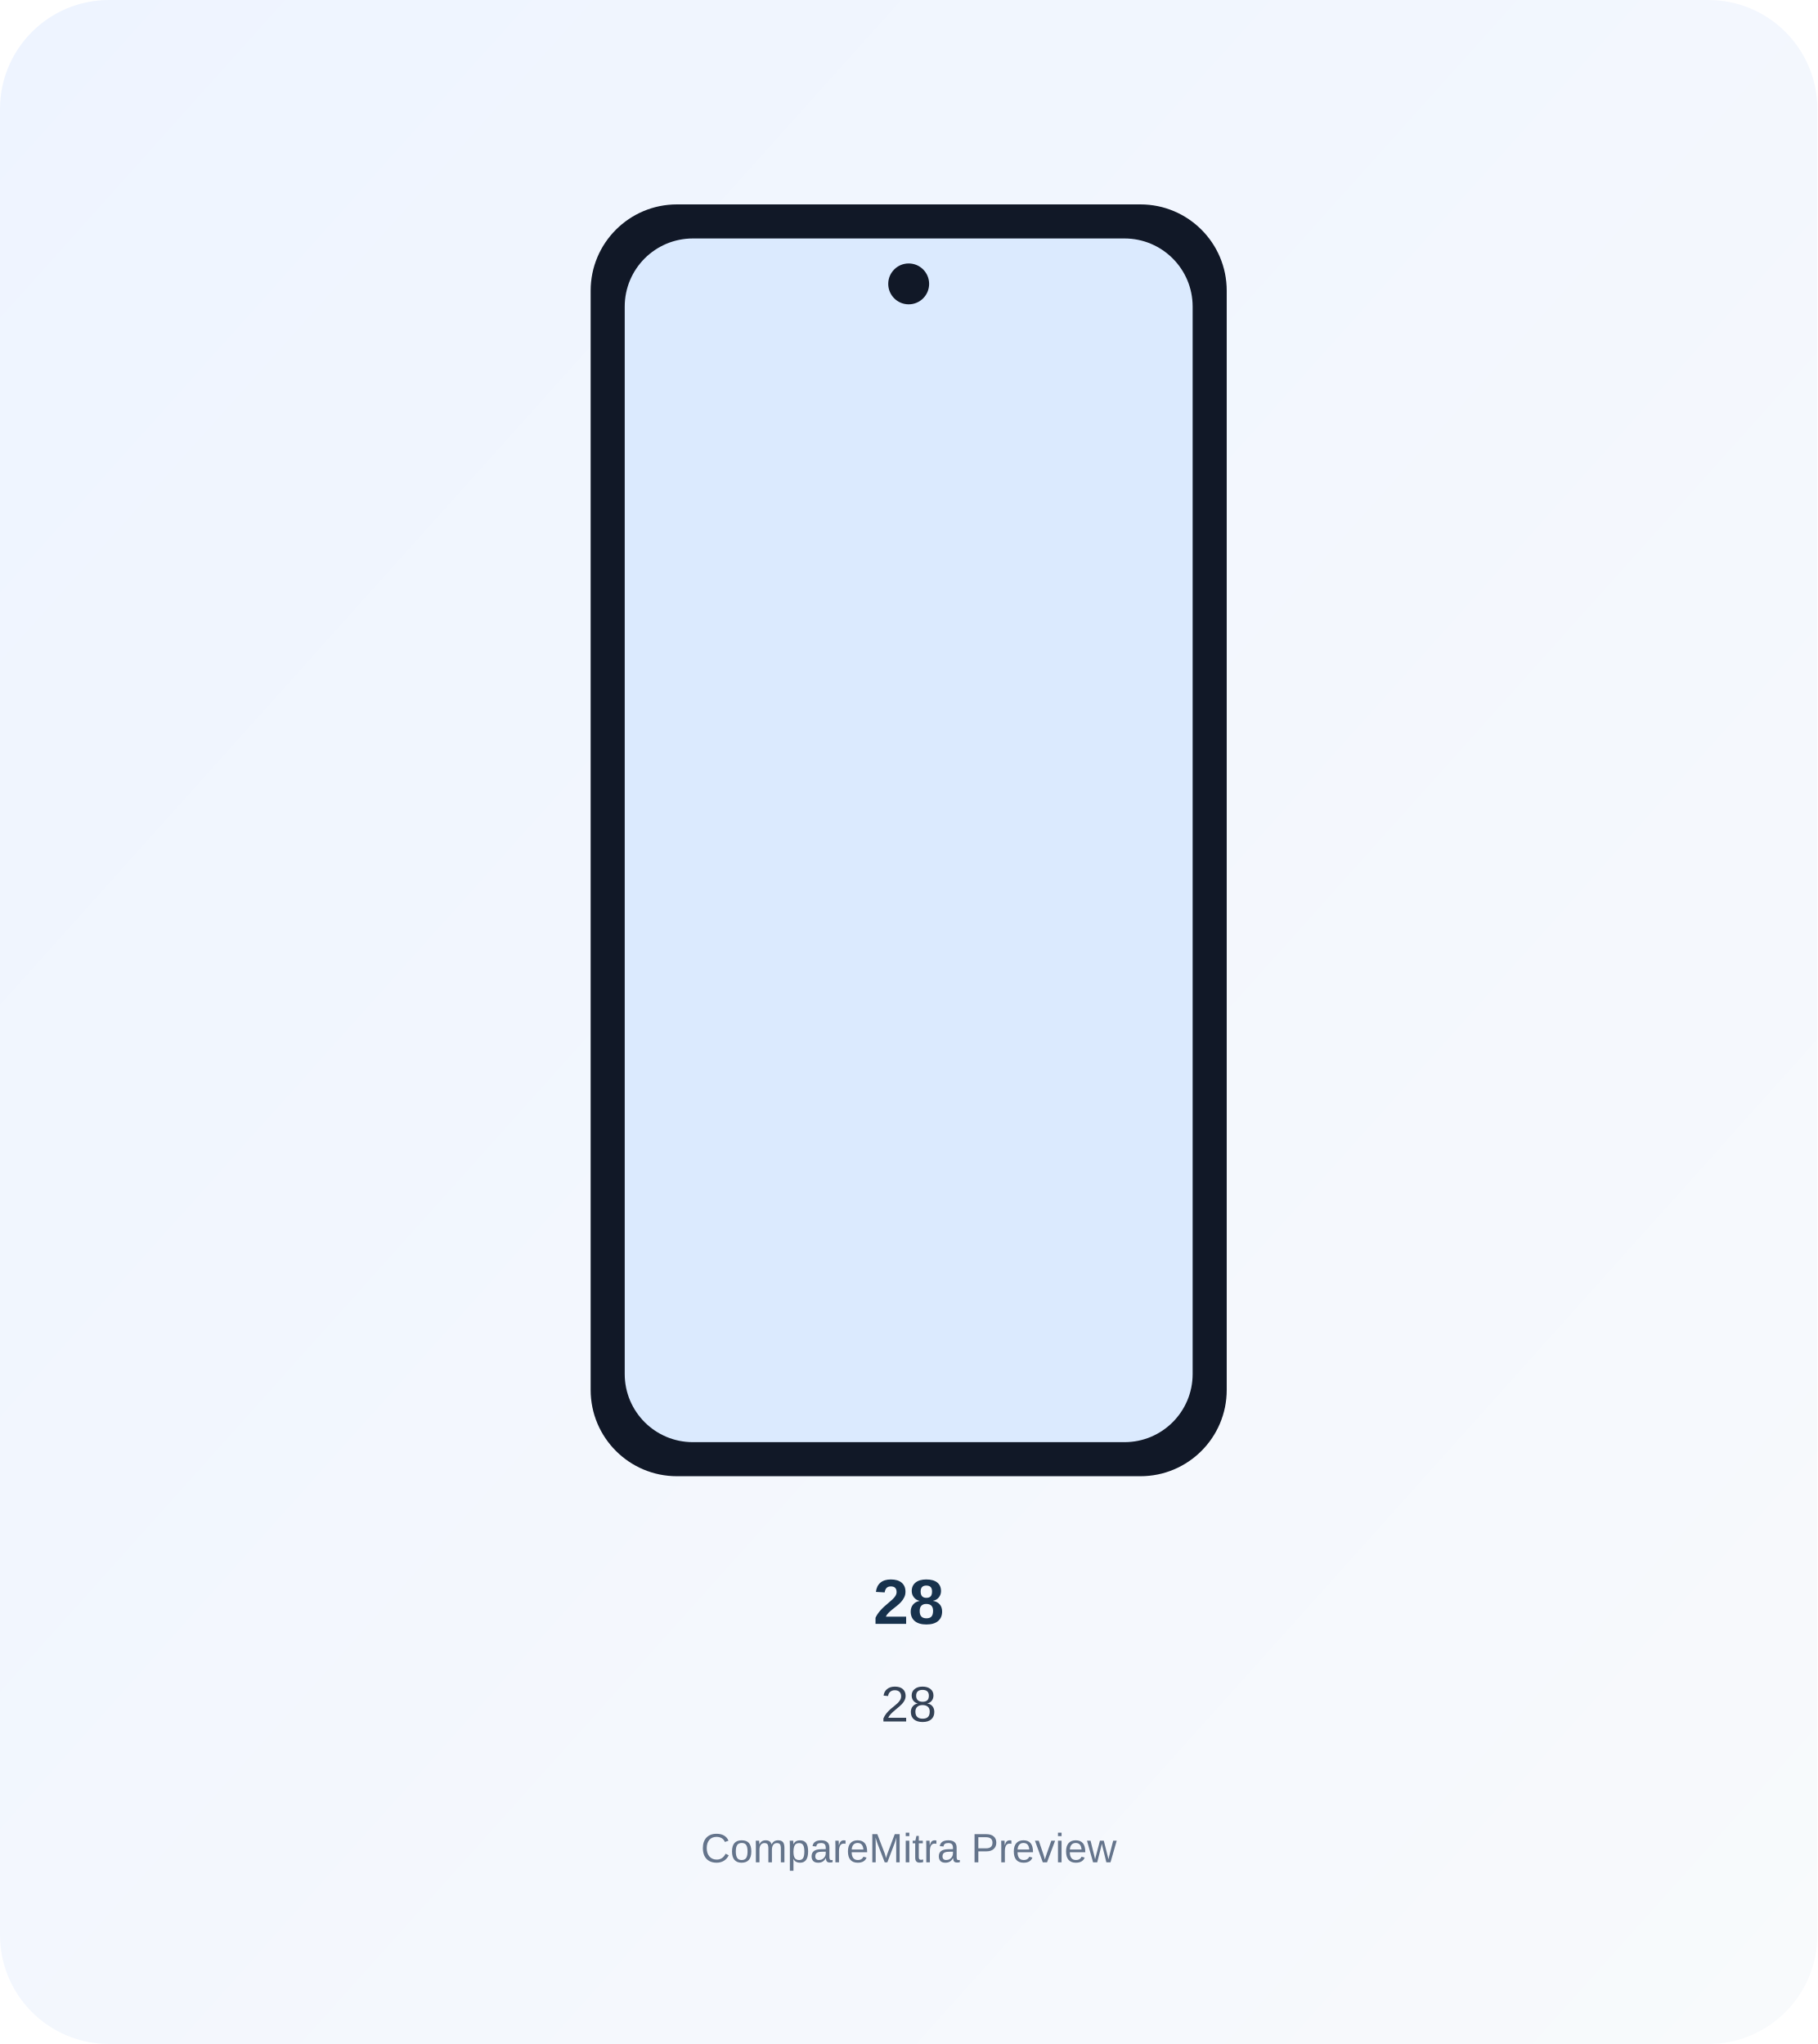
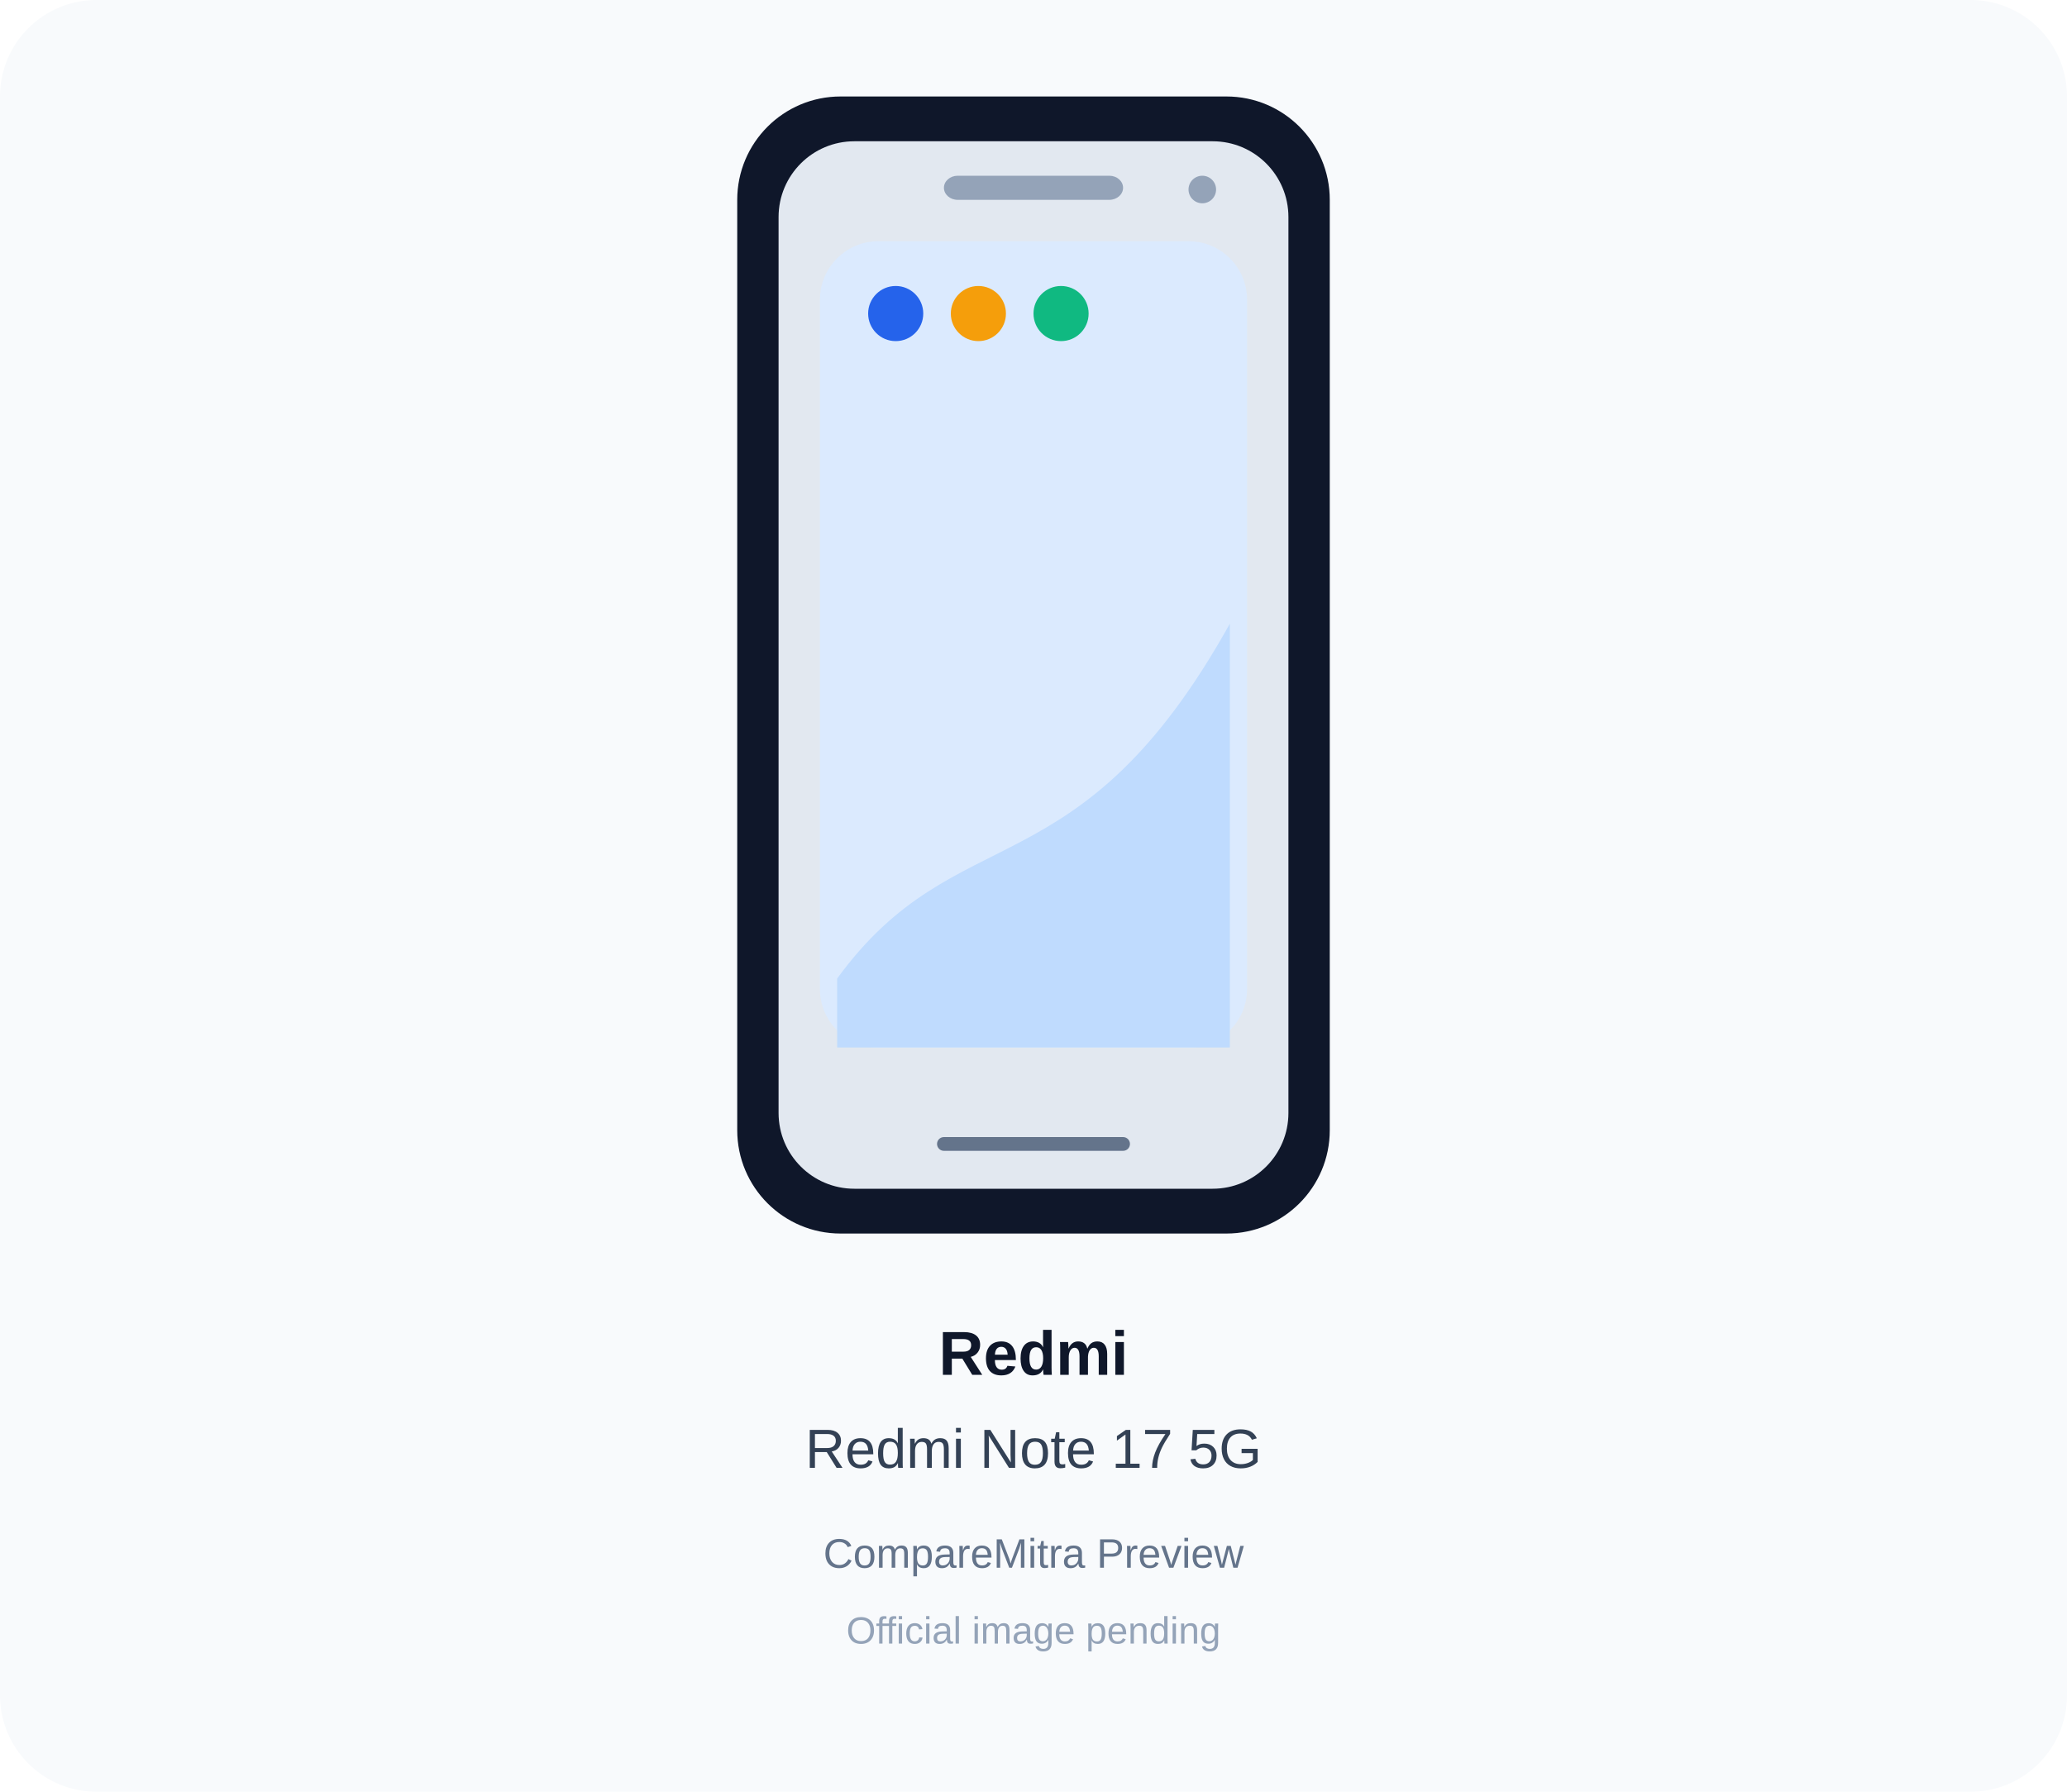
- <svg xmlns="http://www.w3.org/2000/svg" width="800" height="900" viewBox="0 0 800 900">
-   <defs>
-     <linearGradient id="bg" x1="0" y1="0" x2="1" y2="1">
-       <stop offset="0" stop-color="#eef4ff" />
-       <stop offset="1" stop-color="#f8fafc" />
-     </linearGradient>
-   </defs>
-   <rect width="800" height="900" rx="48" fill="url(#bg)" />
-   <rect x="260" y="90" width="280" height="560" rx="38" fill="#111827" />
-   <rect x="275" y="105" width="250" height="530" rx="30" fill="#dbeafe" />
-   <circle cx="400" cy="125" r="9" fill="#111827" />
-   <text x="400" y="715" text-anchor="middle" font-family="Arial,sans-serif" font-size="28" font-weight="700" fill="#17324d">28</text>
-   <text x="400" y="758" text-anchor="middle" font-family="Arial,sans-serif" font-size="22" fill="#334155">28</text>
-   <text x="400" y="820" text-anchor="middle" font-family="Arial,sans-serif" font-size="18" fill="#64748b">CompareMitra Preview</text>
+ <svg xmlns="http://www.w3.org/2000/svg" width="600" height="520" viewBox="0 0 600 520" role="img" aria-label="Redmi Redmi Note 17 5G — CompareMitra preview">
+   <rect width="600" height="520" rx="28" fill="#f8fafc" />
+   <rect x="214" y="28" width="172" height="330" rx="30" fill="#0f172a" />
+   <rect x="226" y="41" width="148" height="304" rx="22" fill="#e2e8f0" />
+   <rect x="274" y="51" width="52" height="7" rx="4" fill="#94a3b8" />
+   <circle cx="349" cy="55" r="4" fill="#94a3b8" />
+   <rect x="238" y="70" width="124" height="234" rx="17" fill="#dbeafe" />
+   <circle cx="260" cy="91" r="8" fill="#2563eb" />
+   <circle cx="284" cy="91" r="8" fill="#f59e0b" />
+   <circle cx="308" cy="91" r="8" fill="#10b981" />
+   <path d="M243 284 C278 236 313 260 357 181 L357 304 L243 304 Z" fill="#bfdbfe" />
+   <rect x="272" y="330" width="56" height="4" rx="2" fill="#64748b" />
+   <text x="300" y="399" text-anchor="middle" font-family="Arial,Helvetica,sans-serif" font-size="18" font-weight="700" fill="#0f172a">Redmi</text>
+   <text x="300" y="426" text-anchor="middle" font-family="Arial,Helvetica,sans-serif" font-size="16" fill="#334155">Redmi Note 17 5G</text>
+   <text x="300" y="455" text-anchor="middle" font-family="Arial,Helvetica,sans-serif" font-size="12" fill="#64748b">CompareMitra Preview</text>
+   <text x="300" y="477" text-anchor="middle" font-family="Arial,Helvetica,sans-serif" font-size="11" fill="#94a3b8">Official image pending</text>
</svg>
